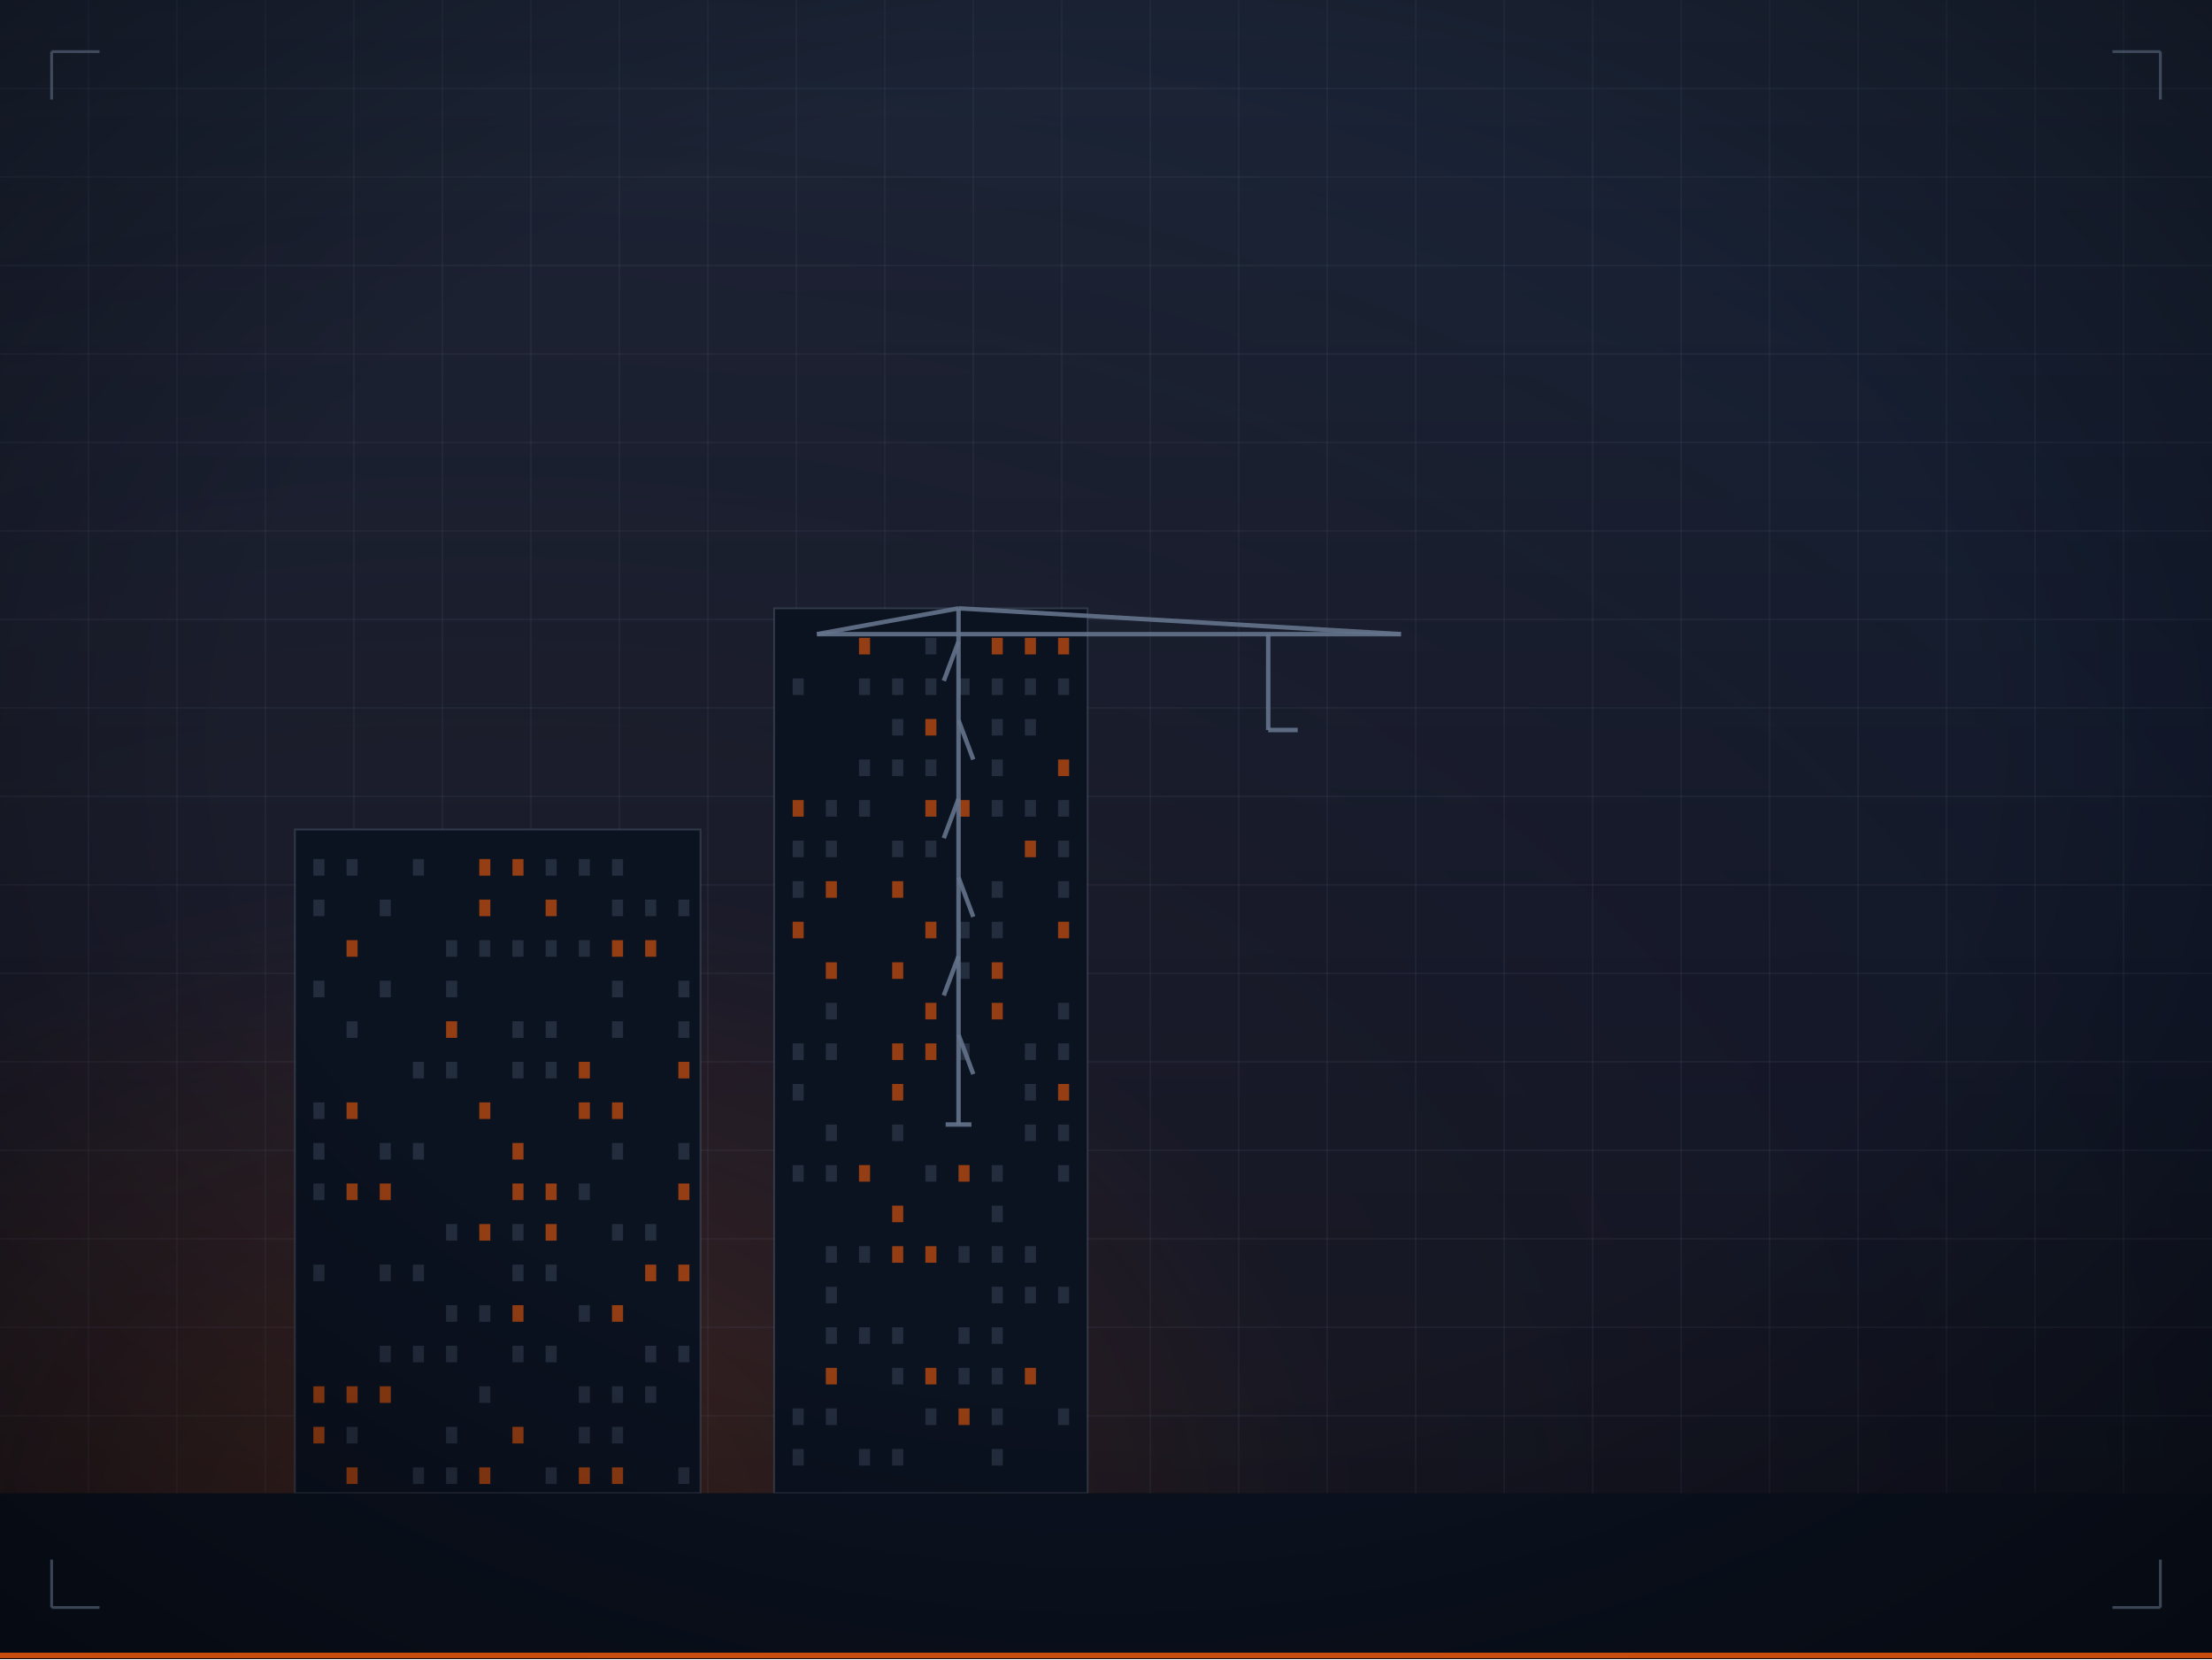
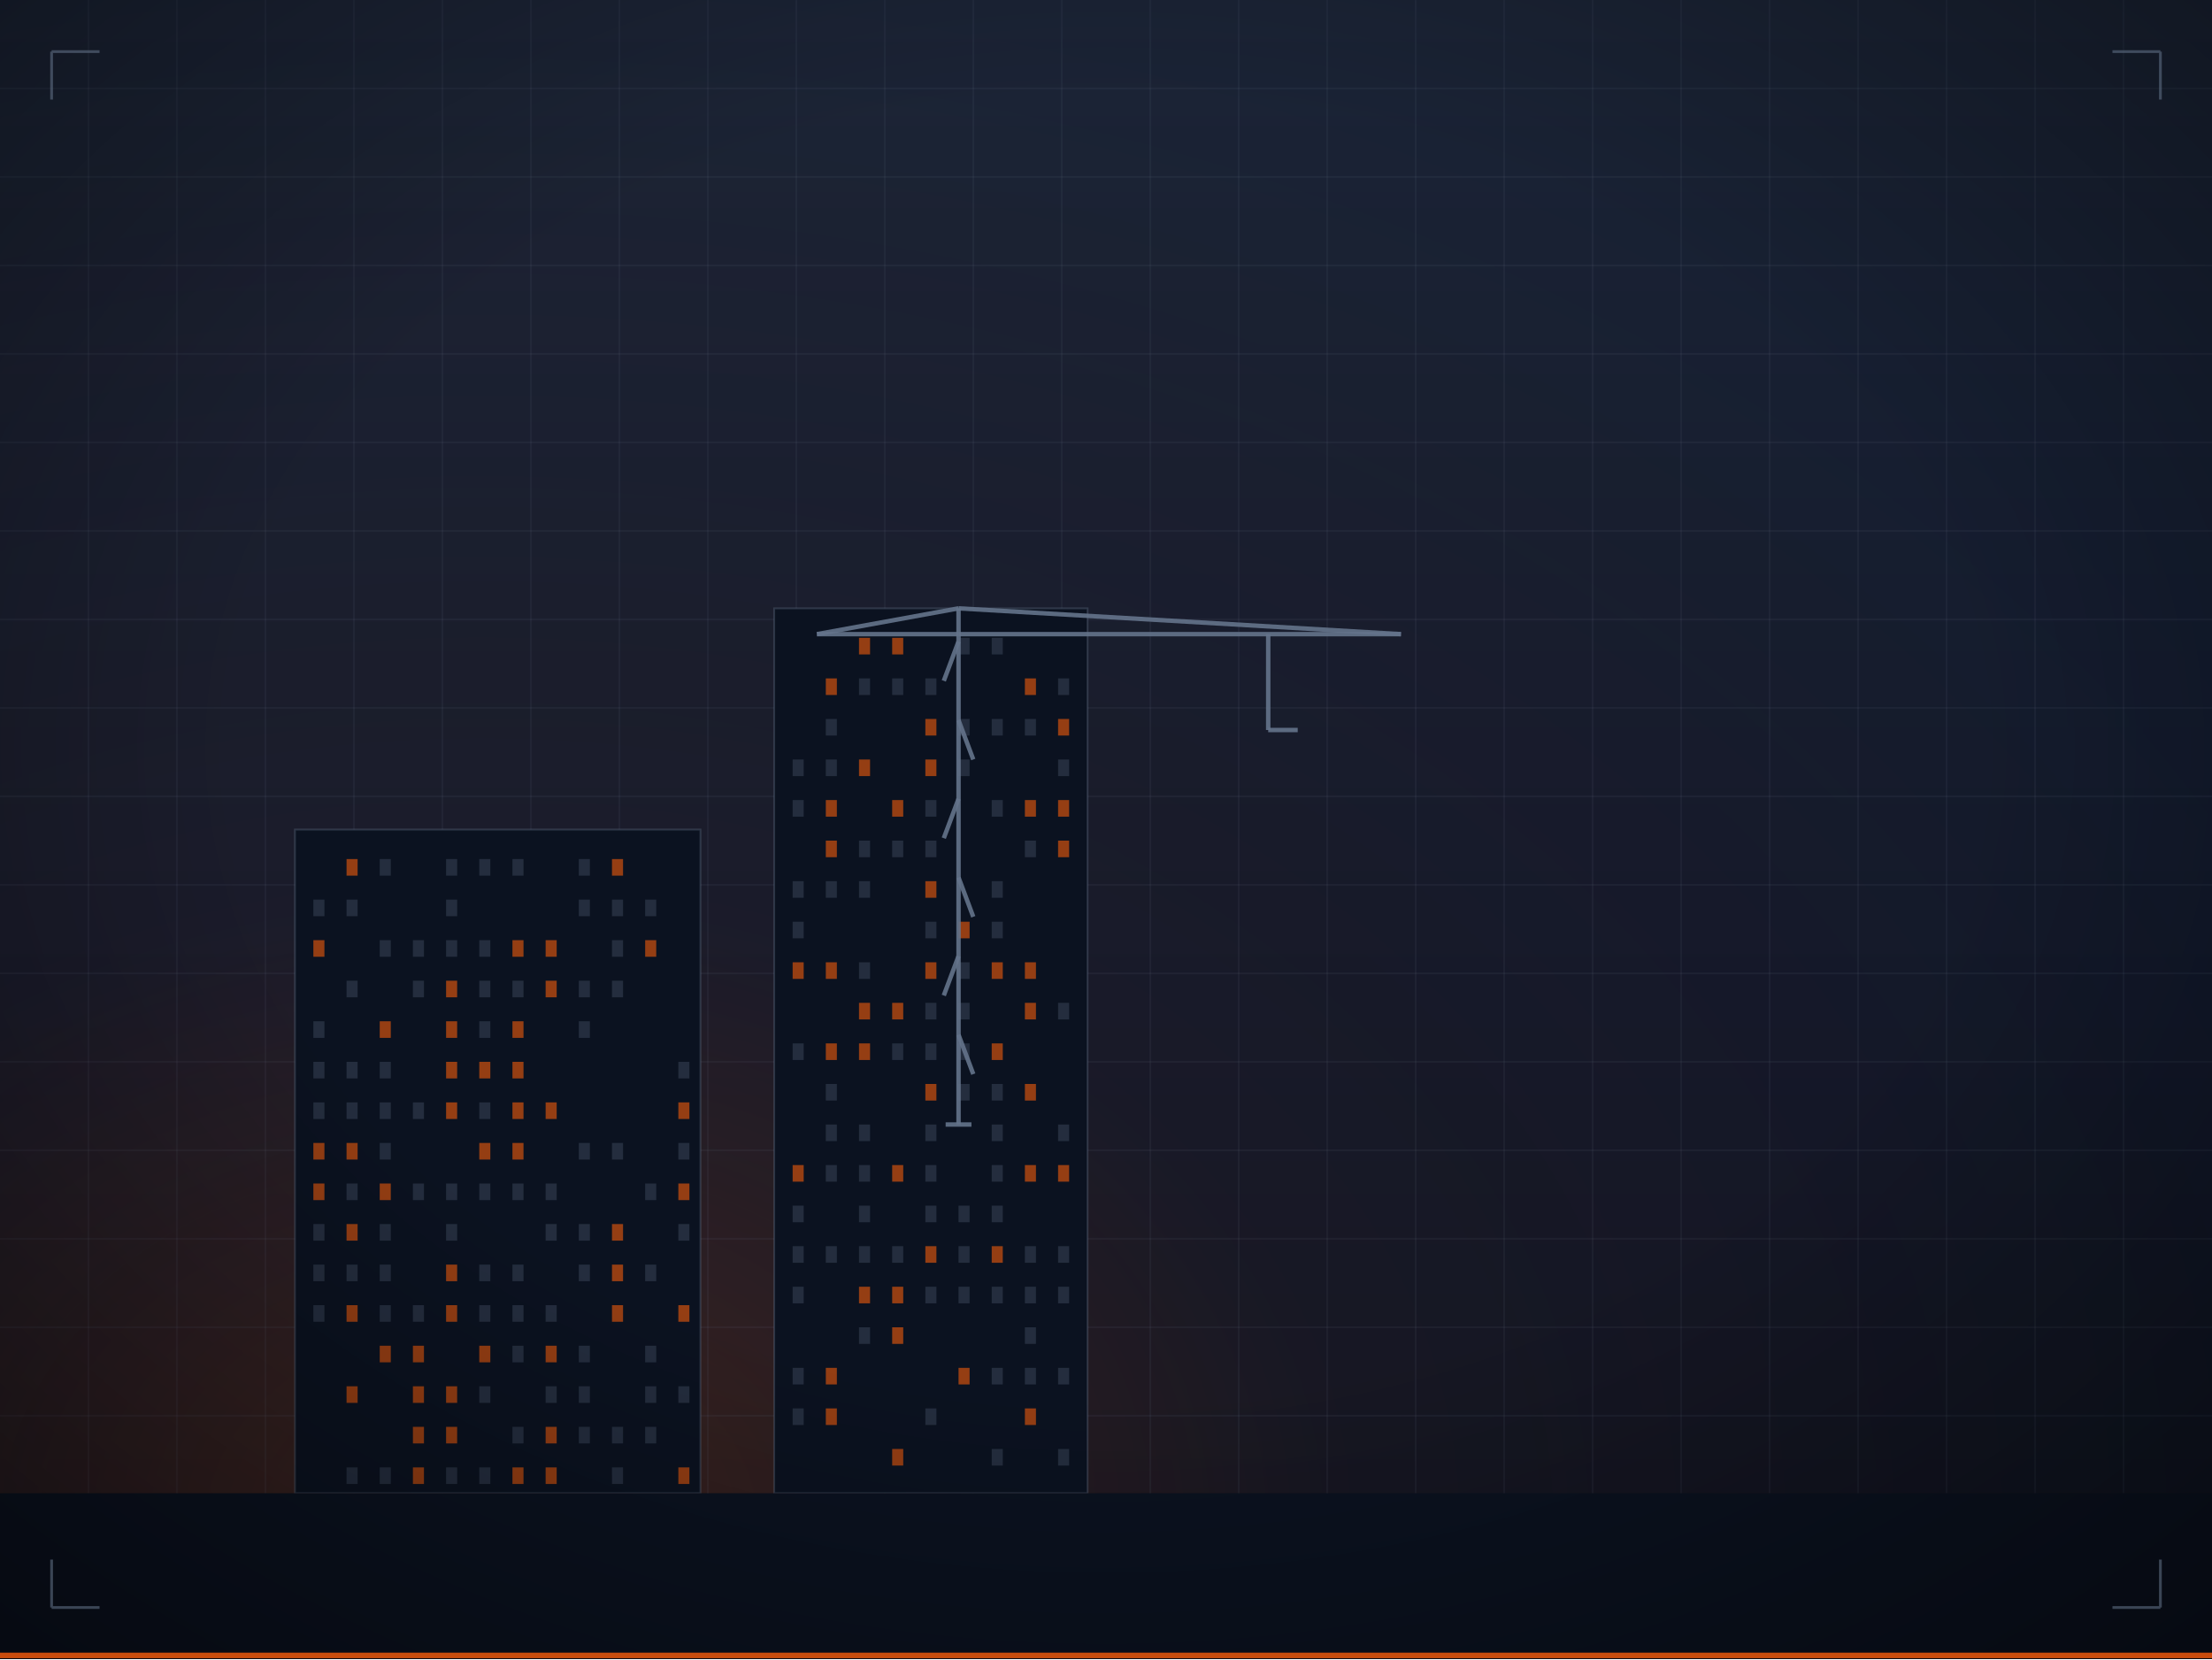
<svg xmlns="http://www.w3.org/2000/svg" width="1200" height="900" viewBox="0 0 1200 900" preserveAspectRatio="xMidYMid slice">
  <defs>
    <linearGradient id="skyt0" x1="0" y1="0" x2="0" y2="1">
      <stop offset="0" stop-color="#1B2436" />
      <stop offset="0.6" stop-color="#0F172A" />
      <stop offset="1" stop-color="#0B1220" />
    </linearGradient>
    <radialGradient id="glowt0" cx="0.22" cy="0.92" r="0.95">
      <stop offset="0" stop-color="#EA580C" stop-opacity="0.22" />
      <stop offset="0.4" stop-color="#EA580C" stop-opacity="0.05" />
      <stop offset="1" stop-color="#EA580C" stop-opacity="0" />
    </radialGradient>
    <radialGradient id="vigt0" cx="0.5" cy="0.45" r="0.78">
      <stop offset="0.5" stop-color="#000000" stop-opacity="0" />
      <stop offset="1" stop-color="#000000" stop-opacity="0.5" />
    </radialGradient>
  </defs>
  <rect width="1200" height="900" fill="url(#skyt0)" />
  <rect width="1200" height="900" fill="url(#glowt0)" />
  <g stroke="#64748B" stroke-opacity="0.1">
    <line x1="48" y1="0" x2="48" y2="900" />
    <line x1="96" y1="0" x2="96" y2="900" />
    <line x1="144" y1="0" x2="144" y2="900" />
    <line x1="192" y1="0" x2="192" y2="900" />
    <line x1="240" y1="0" x2="240" y2="900" />
    <line x1="288" y1="0" x2="288" y2="900" />
    <line x1="336" y1="0" x2="336" y2="900" />
    <line x1="384" y1="0" x2="384" y2="900" />
    <line x1="432" y1="0" x2="432" y2="900" />
    <line x1="480" y1="0" x2="480" y2="900" />
    <line x1="528" y1="0" x2="528" y2="900" />
    <line x1="576" y1="0" x2="576" y2="900" />
    <line x1="624" y1="0" x2="624" y2="900" />
    <line x1="672" y1="0" x2="672" y2="900" />
    <line x1="720" y1="0" x2="720" y2="900" />
    <line x1="768" y1="0" x2="768" y2="900" />
    <line x1="816" y1="0" x2="816" y2="900" />
    <line x1="864" y1="0" x2="864" y2="900" />
    <line x1="912" y1="0" x2="912" y2="900" />
    <line x1="960" y1="0" x2="960" y2="900" />
    <line x1="1008" y1="0" x2="1008" y2="900" />
    <line x1="1056" y1="0" x2="1056" y2="900" />
    <line x1="1104" y1="0" x2="1104" y2="900" />
    <line x1="1152" y1="0" x2="1152" y2="900" />
    <line x1="0" y1="48" x2="1200" y2="48" />
    <line x1="0" y1="96" x2="1200" y2="96" />
    <line x1="0" y1="144" x2="1200" y2="144" />
    <line x1="0" y1="192" x2="1200" y2="192" />
    <line x1="0" y1="240" x2="1200" y2="240" />
    <line x1="0" y1="288" x2="1200" y2="288" />
    <line x1="0" y1="336" x2="1200" y2="336" />
    <line x1="0" y1="384" x2="1200" y2="384" />
    <line x1="0" y1="432" x2="1200" y2="432" />
    <line x1="0" y1="480" x2="1200" y2="480" />
    <line x1="0" y1="528" x2="1200" y2="528" />
    <line x1="0" y1="576" x2="1200" y2="576" />
    <line x1="0" y1="624" x2="1200" y2="624" />
    <line x1="0" y1="672" x2="1200" y2="672" />
    <line x1="0" y1="720" x2="1200" y2="720" />
    <line x1="0" y1="768" x2="1200" y2="768" />
    <line x1="0" y1="816" x2="1200" y2="816" />
    <line x1="0" y1="864" x2="1200" y2="864" />
  </g>
  <g opacity="1">
    <rect x="160" y="450" width="220" height="360" fill="#0B1220" stroke="#64748B" stroke-opacity="0.35" />
-     <rect x="170" y="466" width="6" height="9" fill="#64748B" opacity="0.28" />
-     <rect x="188" y="466" width="6" height="9" fill="#64748B" opacity="0.28" />
-     <rect x="224" y="466" width="6" height="9" fill="#64748B" opacity="0.28" />
-     <rect x="260" y="466" width="6" height="9" fill="#EA580C" opacity="0.62" />
-     <rect x="278" y="466" width="6" height="9" fill="#EA580C" opacity="0.62" />
-     <rect x="296" y="466" width="6" height="9" fill="#64748B" opacity="0.28" />
+     <rect x="188" y="466" width="6" height="9" fill="#EA580C" opacity="0.62" />
+     <rect x="206" y="466" width="6" height="9" fill="#64748B" opacity="0.28" />
+     <rect x="242" y="466" width="6" height="9" fill="#64748B" opacity="0.28" />
+     <rect x="260" y="466" width="6" height="9" fill="#64748B" opacity="0.28" />
+     <rect x="278" y="466" width="6" height="9" fill="#64748B" opacity="0.28" />
    <rect x="314" y="466" width="6" height="9" fill="#64748B" opacity="0.28" />
-     <rect x="332" y="466" width="6" height="9" fill="#64748B" opacity="0.28" />
+     <rect x="332" y="466" width="6" height="9" fill="#EA580C" opacity="0.62" />
    <rect x="170" y="488" width="6" height="9" fill="#64748B" opacity="0.28" />
-     <rect x="206" y="488" width="6" height="9" fill="#64748B" opacity="0.28" />
-     <rect x="260" y="488" width="6" height="9" fill="#EA580C" opacity="0.62" />
-     <rect x="296" y="488" width="6" height="9" fill="#EA580C" opacity="0.62" />
+     <rect x="188" y="488" width="6" height="9" fill="#64748B" opacity="0.28" />
+     <rect x="242" y="488" width="6" height="9" fill="#64748B" opacity="0.28" />
+     <rect x="314" y="488" width="6" height="9" fill="#64748B" opacity="0.28" />
    <rect x="332" y="488" width="6" height="9" fill="#64748B" opacity="0.28" />
    <rect x="350" y="488" width="6" height="9" fill="#64748B" opacity="0.28" />
-     <rect x="368" y="488" width="6" height="9" fill="#64748B" opacity="0.28" />
-     <rect x="188" y="510" width="6" height="9" fill="#EA580C" opacity="0.62" />
+     <rect x="170" y="510" width="6" height="9" fill="#EA580C" opacity="0.62" />
+     <rect x="206" y="510" width="6" height="9" fill="#64748B" opacity="0.28" />
+     <rect x="224" y="510" width="6" height="9" fill="#64748B" opacity="0.28" />
    <rect x="242" y="510" width="6" height="9" fill="#64748B" opacity="0.28" />
    <rect x="260" y="510" width="6" height="9" fill="#64748B" opacity="0.28" />
-     <rect x="278" y="510" width="6" height="9" fill="#64748B" opacity="0.28" />
-     <rect x="296" y="510" width="6" height="9" fill="#64748B" opacity="0.28" />
-     <rect x="314" y="510" width="6" height="9" fill="#64748B" opacity="0.28" />
-     <rect x="332" y="510" width="6" height="9" fill="#EA580C" opacity="0.62" />
+     <rect x="278" y="510" width="6" height="9" fill="#EA580C" opacity="0.62" />
+     <rect x="296" y="510" width="6" height="9" fill="#EA580C" opacity="0.62" />
+     <rect x="332" y="510" width="6" height="9" fill="#64748B" opacity="0.28" />
    <rect x="350" y="510" width="6" height="9" fill="#EA580C" opacity="0.62" />
-     <rect x="170" y="532" width="6" height="9" fill="#64748B" opacity="0.28" />
-     <rect x="206" y="532" width="6" height="9" fill="#64748B" opacity="0.28" />
-     <rect x="242" y="532" width="6" height="9" fill="#64748B" opacity="0.28" />
+     <rect x="188" y="532" width="6" height="9" fill="#64748B" opacity="0.28" />
+     <rect x="224" y="532" width="6" height="9" fill="#64748B" opacity="0.28" />
+     <rect x="242" y="532" width="6" height="9" fill="#EA580C" opacity="0.62" />
+     <rect x="260" y="532" width="6" height="9" fill="#64748B" opacity="0.28" />
+     <rect x="278" y="532" width="6" height="9" fill="#64748B" opacity="0.28" />
+     <rect x="296" y="532" width="6" height="9" fill="#EA580C" opacity="0.62" />
+     <rect x="314" y="532" width="6" height="9" fill="#64748B" opacity="0.28" />
    <rect x="332" y="532" width="6" height="9" fill="#64748B" opacity="0.28" />
-     <rect x="368" y="532" width="6" height="9" fill="#64748B" opacity="0.28" />
-     <rect x="188" y="554" width="6" height="9" fill="#64748B" opacity="0.28" />
+     <rect x="170" y="554" width="6" height="9" fill="#64748B" opacity="0.28" />
+     <rect x="206" y="554" width="6" height="9" fill="#EA580C" opacity="0.62" />
    <rect x="242" y="554" width="6" height="9" fill="#EA580C" opacity="0.62" />
-     <rect x="278" y="554" width="6" height="9" fill="#64748B" opacity="0.28" />
-     <rect x="296" y="554" width="6" height="9" fill="#64748B" opacity="0.28" />
-     <rect x="332" y="554" width="6" height="9" fill="#64748B" opacity="0.28" />
-     <rect x="368" y="554" width="6" height="9" fill="#64748B" opacity="0.28" />
-     <rect x="224" y="576" width="6" height="9" fill="#64748B" opacity="0.28" />
-     <rect x="242" y="576" width="6" height="9" fill="#64748B" opacity="0.28" />
-     <rect x="278" y="576" width="6" height="9" fill="#64748B" opacity="0.28" />
-     <rect x="296" y="576" width="6" height="9" fill="#64748B" opacity="0.28" />
-     <rect x="314" y="576" width="6" height="9" fill="#EA580C" opacity="0.62" />
-     <rect x="368" y="576" width="6" height="9" fill="#EA580C" opacity="0.62" />
+     <rect x="260" y="554" width="6" height="9" fill="#64748B" opacity="0.28" />
+     <rect x="278" y="554" width="6" height="9" fill="#EA580C" opacity="0.62" />
+     <rect x="314" y="554" width="6" height="9" fill="#64748B" opacity="0.28" />
+     <rect x="170" y="576" width="6" height="9" fill="#64748B" opacity="0.28" />
+     <rect x="188" y="576" width="6" height="9" fill="#64748B" opacity="0.28" />
+     <rect x="206" y="576" width="6" height="9" fill="#64748B" opacity="0.28" />
+     <rect x="242" y="576" width="6" height="9" fill="#EA580C" opacity="0.62" />
+     <rect x="260" y="576" width="6" height="9" fill="#EA580C" opacity="0.62" />
+     <rect x="278" y="576" width="6" height="9" fill="#EA580C" opacity="0.62" />
+     <rect x="368" y="576" width="6" height="9" fill="#64748B" opacity="0.28" />
    <rect x="170" y="598" width="6" height="9" fill="#64748B" opacity="0.28" />
-     <rect x="188" y="598" width="6" height="9" fill="#EA580C" opacity="0.62" />
-     <rect x="260" y="598" width="6" height="9" fill="#EA580C" opacity="0.62" />
-     <rect x="314" y="598" width="6" height="9" fill="#EA580C" opacity="0.62" />
-     <rect x="332" y="598" width="6" height="9" fill="#EA580C" opacity="0.62" />
-     <rect x="170" y="620" width="6" height="9" fill="#64748B" opacity="0.28" />
+     <rect x="188" y="598" width="6" height="9" fill="#64748B" opacity="0.28" />
+     <rect x="206" y="598" width="6" height="9" fill="#64748B" opacity="0.28" />
+     <rect x="224" y="598" width="6" height="9" fill="#64748B" opacity="0.28" />
+     <rect x="242" y="598" width="6" height="9" fill="#EA580C" opacity="0.62" />
+     <rect x="260" y="598" width="6" height="9" fill="#64748B" opacity="0.28" />
+     <rect x="278" y="598" width="6" height="9" fill="#EA580C" opacity="0.62" />
+     <rect x="296" y="598" width="6" height="9" fill="#EA580C" opacity="0.62" />
+     <rect x="368" y="598" width="6" height="9" fill="#EA580C" opacity="0.62" />
+     <rect x="170" y="620" width="6" height="9" fill="#EA580C" opacity="0.62" />
+     <rect x="188" y="620" width="6" height="9" fill="#EA580C" opacity="0.62" />
    <rect x="206" y="620" width="6" height="9" fill="#64748B" opacity="0.28" />
-     <rect x="224" y="620" width="6" height="9" fill="#64748B" opacity="0.28" />
+     <rect x="260" y="620" width="6" height="9" fill="#EA580C" opacity="0.62" />
    <rect x="278" y="620" width="6" height="9" fill="#EA580C" opacity="0.62" />
+     <rect x="314" y="620" width="6" height="9" fill="#64748B" opacity="0.28" />
    <rect x="332" y="620" width="6" height="9" fill="#64748B" opacity="0.28" />
    <rect x="368" y="620" width="6" height="9" fill="#64748B" opacity="0.28" />
-     <rect x="170" y="642" width="6" height="9" fill="#64748B" opacity="0.28" />
-     <rect x="188" y="642" width="6" height="9" fill="#EA580C" opacity="0.62" />
+     <rect x="170" y="642" width="6" height="9" fill="#EA580C" opacity="0.62" />
+     <rect x="188" y="642" width="6" height="9" fill="#64748B" opacity="0.28" />
    <rect x="206" y="642" width="6" height="9" fill="#EA580C" opacity="0.62" />
-     <rect x="278" y="642" width="6" height="9" fill="#EA580C" opacity="0.62" />
-     <rect x="296" y="642" width="6" height="9" fill="#EA580C" opacity="0.62" />
-     <rect x="314" y="642" width="6" height="9" fill="#64748B" opacity="0.28" />
+     <rect x="224" y="642" width="6" height="9" fill="#64748B" opacity="0.28" />
+     <rect x="242" y="642" width="6" height="9" fill="#64748B" opacity="0.28" />
+     <rect x="260" y="642" width="6" height="9" fill="#64748B" opacity="0.28" />
+     <rect x="278" y="642" width="6" height="9" fill="#64748B" opacity="0.28" />
+     <rect x="296" y="642" width="6" height="9" fill="#64748B" opacity="0.28" />
+     <rect x="350" y="642" width="6" height="9" fill="#64748B" opacity="0.28" />
    <rect x="368" y="642" width="6" height="9" fill="#EA580C" opacity="0.62" />
+     <rect x="170" y="664" width="6" height="9" fill="#64748B" opacity="0.28" />
+     <rect x="188" y="664" width="6" height="9" fill="#EA580C" opacity="0.62" />
+     <rect x="206" y="664" width="6" height="9" fill="#64748B" opacity="0.28" />
    <rect x="242" y="664" width="6" height="9" fill="#64748B" opacity="0.28" />
-     <rect x="260" y="664" width="6" height="9" fill="#EA580C" opacity="0.62" />
-     <rect x="278" y="664" width="6" height="9" fill="#64748B" opacity="0.28" />
-     <rect x="296" y="664" width="6" height="9" fill="#EA580C" opacity="0.62" />
-     <rect x="332" y="664" width="6" height="9" fill="#64748B" opacity="0.28" />
-     <rect x="350" y="664" width="6" height="9" fill="#64748B" opacity="0.28" />
+     <rect x="296" y="664" width="6" height="9" fill="#64748B" opacity="0.28" />
+     <rect x="314" y="664" width="6" height="9" fill="#64748B" opacity="0.28" />
+     <rect x="332" y="664" width="6" height="9" fill="#EA580C" opacity="0.62" />
+     <rect x="368" y="664" width="6" height="9" fill="#64748B" opacity="0.28" />
    <rect x="170" y="686" width="6" height="9" fill="#64748B" opacity="0.28" />
+     <rect x="188" y="686" width="6" height="9" fill="#64748B" opacity="0.28" />
    <rect x="206" y="686" width="6" height="9" fill="#64748B" opacity="0.28" />
-     <rect x="224" y="686" width="6" height="9" fill="#64748B" opacity="0.28" />
+     <rect x="242" y="686" width="6" height="9" fill="#EA580C" opacity="0.62" />
+     <rect x="260" y="686" width="6" height="9" fill="#64748B" opacity="0.28" />
    <rect x="278" y="686" width="6" height="9" fill="#64748B" opacity="0.28" />
-     <rect x="296" y="686" width="6" height="9" fill="#64748B" opacity="0.28" />
-     <rect x="350" y="686" width="6" height="9" fill="#EA580C" opacity="0.62" />
-     <rect x="368" y="686" width="6" height="9" fill="#EA580C" opacity="0.62" />
-     <rect x="242" y="708" width="6" height="9" fill="#64748B" opacity="0.28" />
+     <rect x="314" y="686" width="6" height="9" fill="#64748B" opacity="0.28" />
+     <rect x="332" y="686" width="6" height="9" fill="#EA580C" opacity="0.62" />
+     <rect x="350" y="686" width="6" height="9" fill="#64748B" opacity="0.28" />
+     <rect x="170" y="708" width="6" height="9" fill="#64748B" opacity="0.28" />
+     <rect x="188" y="708" width="6" height="9" fill="#EA580C" opacity="0.62" />
+     <rect x="206" y="708" width="6" height="9" fill="#64748B" opacity="0.28" />
+     <rect x="224" y="708" width="6" height="9" fill="#64748B" opacity="0.28" />
+     <rect x="242" y="708" width="6" height="9" fill="#EA580C" opacity="0.62" />
    <rect x="260" y="708" width="6" height="9" fill="#64748B" opacity="0.28" />
-     <rect x="278" y="708" width="6" height="9" fill="#EA580C" opacity="0.62" />
-     <rect x="314" y="708" width="6" height="9" fill="#64748B" opacity="0.28" />
+     <rect x="278" y="708" width="6" height="9" fill="#64748B" opacity="0.28" />
+     <rect x="296" y="708" width="6" height="9" fill="#64748B" opacity="0.28" />
    <rect x="332" y="708" width="6" height="9" fill="#EA580C" opacity="0.62" />
-     <rect x="206" y="730" width="6" height="9" fill="#64748B" opacity="0.28" />
-     <rect x="224" y="730" width="6" height="9" fill="#64748B" opacity="0.28" />
-     <rect x="242" y="730" width="6" height="9" fill="#64748B" opacity="0.28" />
+     <rect x="368" y="708" width="6" height="9" fill="#EA580C" opacity="0.62" />
+     <rect x="206" y="730" width="6" height="9" fill="#EA580C" opacity="0.62" />
+     <rect x="224" y="730" width="6" height="9" fill="#EA580C" opacity="0.62" />
+     <rect x="260" y="730" width="6" height="9" fill="#EA580C" opacity="0.62" />
    <rect x="278" y="730" width="6" height="9" fill="#64748B" opacity="0.28" />
-     <rect x="296" y="730" width="6" height="9" fill="#64748B" opacity="0.28" />
+     <rect x="296" y="730" width="6" height="9" fill="#EA580C" opacity="0.62" />
+     <rect x="314" y="730" width="6" height="9" fill="#64748B" opacity="0.28" />
    <rect x="350" y="730" width="6" height="9" fill="#64748B" opacity="0.28" />
-     <rect x="368" y="730" width="6" height="9" fill="#64748B" opacity="0.28" />
-     <rect x="170" y="752" width="6" height="9" fill="#EA580C" opacity="0.62" />
    <rect x="188" y="752" width="6" height="9" fill="#EA580C" opacity="0.62" />
-     <rect x="206" y="752" width="6" height="9" fill="#EA580C" opacity="0.62" />
+     <rect x="224" y="752" width="6" height="9" fill="#EA580C" opacity="0.62" />
+     <rect x="242" y="752" width="6" height="9" fill="#EA580C" opacity="0.62" />
    <rect x="260" y="752" width="6" height="9" fill="#64748B" opacity="0.28" />
+     <rect x="296" y="752" width="6" height="9" fill="#64748B" opacity="0.28" />
    <rect x="314" y="752" width="6" height="9" fill="#64748B" opacity="0.28" />
-     <rect x="332" y="752" width="6" height="9" fill="#64748B" opacity="0.28" />
    <rect x="350" y="752" width="6" height="9" fill="#64748B" opacity="0.28" />
-     <rect x="170" y="774" width="6" height="9" fill="#EA580C" opacity="0.62" />
-     <rect x="188" y="774" width="6" height="9" fill="#64748B" opacity="0.28" />
-     <rect x="242" y="774" width="6" height="9" fill="#64748B" opacity="0.28" />
-     <rect x="278" y="774" width="6" height="9" fill="#EA580C" opacity="0.62" />
+     <rect x="368" y="752" width="6" height="9" fill="#64748B" opacity="0.28" />
+     <rect x="224" y="774" width="6" height="9" fill="#EA580C" opacity="0.62" />
+     <rect x="242" y="774" width="6" height="9" fill="#EA580C" opacity="0.62" />
+     <rect x="278" y="774" width="6" height="9" fill="#64748B" opacity="0.28" />
+     <rect x="296" y="774" width="6" height="9" fill="#EA580C" opacity="0.62" />
    <rect x="314" y="774" width="6" height="9" fill="#64748B" opacity="0.28" />
    <rect x="332" y="774" width="6" height="9" fill="#64748B" opacity="0.28" />
-     <rect x="188" y="796" width="6" height="9" fill="#EA580C" opacity="0.62" />
-     <rect x="224" y="796" width="6" height="9" fill="#64748B" opacity="0.28" />
+     <rect x="350" y="774" width="6" height="9" fill="#64748B" opacity="0.28" />
+     <rect x="188" y="796" width="6" height="9" fill="#64748B" opacity="0.28" />
+     <rect x="206" y="796" width="6" height="9" fill="#64748B" opacity="0.28" />
+     <rect x="224" y="796" width="6" height="9" fill="#EA580C" opacity="0.62" />
    <rect x="242" y="796" width="6" height="9" fill="#64748B" opacity="0.28" />
-     <rect x="260" y="796" width="6" height="9" fill="#EA580C" opacity="0.62" />
-     <rect x="296" y="796" width="6" height="9" fill="#64748B" opacity="0.28" />
-     <rect x="314" y="796" width="6" height="9" fill="#EA580C" opacity="0.62" />
-     <rect x="332" y="796" width="6" height="9" fill="#EA580C" opacity="0.62" />
-     <rect x="368" y="796" width="6" height="9" fill="#64748B" opacity="0.28" />
+     <rect x="260" y="796" width="6" height="9" fill="#64748B" opacity="0.28" />
+     <rect x="278" y="796" width="6" height="9" fill="#EA580C" opacity="0.62" />
+     <rect x="296" y="796" width="6" height="9" fill="#EA580C" opacity="0.62" />
+     <rect x="332" y="796" width="6" height="9" fill="#64748B" opacity="0.28" />
+     <rect x="368" y="796" width="6" height="9" fill="#EA580C" opacity="0.62" />
  </g>
  <g opacity="1">
    <rect x="420" y="330" width="170" height="480" fill="#0B1220" stroke="#64748B" stroke-opacity="0.35" />
    <rect x="466" y="346" width="6" height="9" fill="#EA580C" opacity="0.62" />
-     <rect x="502" y="346" width="6" height="9" fill="#64748B" opacity="0.28" />
-     <rect x="538" y="346" width="6" height="9" fill="#EA580C" opacity="0.62" />
-     <rect x="556" y="346" width="6" height="9" fill="#EA580C" opacity="0.62" />
-     <rect x="574" y="346" width="6" height="9" fill="#EA580C" opacity="0.62" />
-     <rect x="430" y="368" width="6" height="9" fill="#64748B" opacity="0.28" />
+     <rect x="484" y="346" width="6" height="9" fill="#EA580C" opacity="0.62" />
+     <rect x="520" y="346" width="6" height="9" fill="#64748B" opacity="0.28" />
+     <rect x="538" y="346" width="6" height="9" fill="#64748B" opacity="0.28" />
+     <rect x="448" y="368" width="6" height="9" fill="#EA580C" opacity="0.62" />
    <rect x="466" y="368" width="6" height="9" fill="#64748B" opacity="0.28" />
    <rect x="484" y="368" width="6" height="9" fill="#64748B" opacity="0.28" />
    <rect x="502" y="368" width="6" height="9" fill="#64748B" opacity="0.28" />
-     <rect x="520" y="368" width="6" height="9" fill="#64748B" opacity="0.28" />
-     <rect x="538" y="368" width="6" height="9" fill="#64748B" opacity="0.28" />
-     <rect x="556" y="368" width="6" height="9" fill="#64748B" opacity="0.28" />
+     <rect x="556" y="368" width="6" height="9" fill="#EA580C" opacity="0.62" />
    <rect x="574" y="368" width="6" height="9" fill="#64748B" opacity="0.28" />
-     <rect x="484" y="390" width="6" height="9" fill="#64748B" opacity="0.28" />
+     <rect x="448" y="390" width="6" height="9" fill="#64748B" opacity="0.28" />
    <rect x="502" y="390" width="6" height="9" fill="#EA580C" opacity="0.62" />
+     <rect x="520" y="390" width="6" height="9" fill="#64748B" opacity="0.28" />
    <rect x="538" y="390" width="6" height="9" fill="#64748B" opacity="0.28" />
    <rect x="556" y="390" width="6" height="9" fill="#64748B" opacity="0.28" />
-     <rect x="466" y="412" width="6" height="9" fill="#64748B" opacity="0.28" />
-     <rect x="484" y="412" width="6" height="9" fill="#64748B" opacity="0.28" />
-     <rect x="502" y="412" width="6" height="9" fill="#64748B" opacity="0.28" />
-     <rect x="538" y="412" width="6" height="9" fill="#64748B" opacity="0.28" />
-     <rect x="574" y="412" width="6" height="9" fill="#EA580C" opacity="0.62" />
-     <rect x="430" y="434" width="6" height="9" fill="#EA580C" opacity="0.62" />
-     <rect x="448" y="434" width="6" height="9" fill="#64748B" opacity="0.28" />
-     <rect x="466" y="434" width="6" height="9" fill="#64748B" opacity="0.28" />
-     <rect x="502" y="434" width="6" height="9" fill="#EA580C" opacity="0.62" />
-     <rect x="520" y="434" width="6" height="9" fill="#EA580C" opacity="0.62" />
+     <rect x="574" y="390" width="6" height="9" fill="#EA580C" opacity="0.62" />
+     <rect x="430" y="412" width="6" height="9" fill="#64748B" opacity="0.28" />
+     <rect x="448" y="412" width="6" height="9" fill="#64748B" opacity="0.28" />
+     <rect x="466" y="412" width="6" height="9" fill="#EA580C" opacity="0.62" />
+     <rect x="502" y="412" width="6" height="9" fill="#EA580C" opacity="0.62" />
+     <rect x="520" y="412" width="6" height="9" fill="#64748B" opacity="0.28" />
+     <rect x="574" y="412" width="6" height="9" fill="#64748B" opacity="0.28" />
+     <rect x="430" y="434" width="6" height="9" fill="#64748B" opacity="0.28" />
+     <rect x="448" y="434" width="6" height="9" fill="#EA580C" opacity="0.62" />
+     <rect x="484" y="434" width="6" height="9" fill="#EA580C" opacity="0.62" />
+     <rect x="502" y="434" width="6" height="9" fill="#64748B" opacity="0.28" />
    <rect x="538" y="434" width="6" height="9" fill="#64748B" opacity="0.28" />
-     <rect x="556" y="434" width="6" height="9" fill="#64748B" opacity="0.28" />
-     <rect x="574" y="434" width="6" height="9" fill="#64748B" opacity="0.28" />
-     <rect x="430" y="456" width="6" height="9" fill="#64748B" opacity="0.28" />
-     <rect x="448" y="456" width="6" height="9" fill="#64748B" opacity="0.28" />
+     <rect x="556" y="434" width="6" height="9" fill="#EA580C" opacity="0.62" />
+     <rect x="574" y="434" width="6" height="9" fill="#EA580C" opacity="0.62" />
+     <rect x="448" y="456" width="6" height="9" fill="#EA580C" opacity="0.62" />
+     <rect x="466" y="456" width="6" height="9" fill="#64748B" opacity="0.28" />
    <rect x="484" y="456" width="6" height="9" fill="#64748B" opacity="0.28" />
    <rect x="502" y="456" width="6" height="9" fill="#64748B" opacity="0.28" />
-     <rect x="556" y="456" width="6" height="9" fill="#EA580C" opacity="0.62" />
-     <rect x="574" y="456" width="6" height="9" fill="#64748B" opacity="0.28" />
+     <rect x="556" y="456" width="6" height="9" fill="#64748B" opacity="0.28" />
+     <rect x="574" y="456" width="6" height="9" fill="#EA580C" opacity="0.62" />
    <rect x="430" y="478" width="6" height="9" fill="#64748B" opacity="0.28" />
-     <rect x="448" y="478" width="6" height="9" fill="#EA580C" opacity="0.62" />
-     <rect x="484" y="478" width="6" height="9" fill="#EA580C" opacity="0.62" />
+     <rect x="448" y="478" width="6" height="9" fill="#64748B" opacity="0.28" />
+     <rect x="466" y="478" width="6" height="9" fill="#64748B" opacity="0.28" />
+     <rect x="502" y="478" width="6" height="9" fill="#EA580C" opacity="0.62" />
    <rect x="538" y="478" width="6" height="9" fill="#64748B" opacity="0.28" />
-     <rect x="574" y="478" width="6" height="9" fill="#64748B" opacity="0.28" />
-     <rect x="430" y="500" width="6" height="9" fill="#EA580C" opacity="0.62" />
-     <rect x="502" y="500" width="6" height="9" fill="#EA580C" opacity="0.62" />
-     <rect x="520" y="500" width="6" height="9" fill="#64748B" opacity="0.28" />
+     <rect x="430" y="500" width="6" height="9" fill="#64748B" opacity="0.28" />
+     <rect x="502" y="500" width="6" height="9" fill="#64748B" opacity="0.28" />
+     <rect x="520" y="500" width="6" height="9" fill="#EA580C" opacity="0.62" />
    <rect x="538" y="500" width="6" height="9" fill="#64748B" opacity="0.28" />
-     <rect x="574" y="500" width="6" height="9" fill="#EA580C" opacity="0.62" />
+     <rect x="430" y="522" width="6" height="9" fill="#EA580C" opacity="0.62" />
    <rect x="448" y="522" width="6" height="9" fill="#EA580C" opacity="0.62" />
-     <rect x="484" y="522" width="6" height="9" fill="#EA580C" opacity="0.62" />
+     <rect x="466" y="522" width="6" height="9" fill="#64748B" opacity="0.28" />
+     <rect x="502" y="522" width="6" height="9" fill="#EA580C" opacity="0.62" />
    <rect x="520" y="522" width="6" height="9" fill="#64748B" opacity="0.28" />
    <rect x="538" y="522" width="6" height="9" fill="#EA580C" opacity="0.62" />
-     <rect x="448" y="544" width="6" height="9" fill="#64748B" opacity="0.28" />
-     <rect x="502" y="544" width="6" height="9" fill="#EA580C" opacity="0.62" />
-     <rect x="538" y="544" width="6" height="9" fill="#EA580C" opacity="0.62" />
+     <rect x="556" y="522" width="6" height="9" fill="#EA580C" opacity="0.62" />
+     <rect x="466" y="544" width="6" height="9" fill="#EA580C" opacity="0.62" />
+     <rect x="484" y="544" width="6" height="9" fill="#EA580C" opacity="0.62" />
+     <rect x="502" y="544" width="6" height="9" fill="#64748B" opacity="0.28" />
+     <rect x="520" y="544" width="6" height="9" fill="#64748B" opacity="0.28" />
+     <rect x="556" y="544" width="6" height="9" fill="#EA580C" opacity="0.62" />
    <rect x="574" y="544" width="6" height="9" fill="#64748B" opacity="0.28" />
    <rect x="430" y="566" width="6" height="9" fill="#64748B" opacity="0.28" />
-     <rect x="448" y="566" width="6" height="9" fill="#64748B" opacity="0.28" />
-     <rect x="484" y="566" width="6" height="9" fill="#EA580C" opacity="0.62" />
-     <rect x="502" y="566" width="6" height="9" fill="#EA580C" opacity="0.62" />
+     <rect x="448" y="566" width="6" height="9" fill="#EA580C" opacity="0.62" />
+     <rect x="466" y="566" width="6" height="9" fill="#EA580C" opacity="0.62" />
+     <rect x="484" y="566" width="6" height="9" fill="#64748B" opacity="0.28" />
+     <rect x="502" y="566" width="6" height="9" fill="#64748B" opacity="0.28" />
    <rect x="520" y="566" width="6" height="9" fill="#64748B" opacity="0.28" />
-     <rect x="556" y="566" width="6" height="9" fill="#64748B" opacity="0.28" />
-     <rect x="574" y="566" width="6" height="9" fill="#64748B" opacity="0.28" />
-     <rect x="430" y="588" width="6" height="9" fill="#64748B" opacity="0.28" />
-     <rect x="484" y="588" width="6" height="9" fill="#EA580C" opacity="0.62" />
-     <rect x="556" y="588" width="6" height="9" fill="#64748B" opacity="0.28" />
-     <rect x="574" y="588" width="6" height="9" fill="#EA580C" opacity="0.62" />
+     <rect x="538" y="566" width="6" height="9" fill="#EA580C" opacity="0.62" />
+     <rect x="448" y="588" width="6" height="9" fill="#64748B" opacity="0.28" />
+     <rect x="502" y="588" width="6" height="9" fill="#EA580C" opacity="0.62" />
+     <rect x="520" y="588" width="6" height="9" fill="#64748B" opacity="0.28" />
+     <rect x="538" y="588" width="6" height="9" fill="#64748B" opacity="0.28" />
+     <rect x="556" y="588" width="6" height="9" fill="#EA580C" opacity="0.62" />
    <rect x="448" y="610" width="6" height="9" fill="#64748B" opacity="0.28" />
-     <rect x="484" y="610" width="6" height="9" fill="#64748B" opacity="0.28" />
-     <rect x="556" y="610" width="6" height="9" fill="#64748B" opacity="0.28" />
+     <rect x="466" y="610" width="6" height="9" fill="#64748B" opacity="0.28" />
+     <rect x="502" y="610" width="6" height="9" fill="#64748B" opacity="0.28" />
+     <rect x="538" y="610" width="6" height="9" fill="#64748B" opacity="0.28" />
    <rect x="574" y="610" width="6" height="9" fill="#64748B" opacity="0.28" />
-     <rect x="430" y="632" width="6" height="9" fill="#64748B" opacity="0.28" />
+     <rect x="430" y="632" width="6" height="9" fill="#EA580C" opacity="0.62" />
    <rect x="448" y="632" width="6" height="9" fill="#64748B" opacity="0.28" />
-     <rect x="466" y="632" width="6" height="9" fill="#EA580C" opacity="0.62" />
+     <rect x="466" y="632" width="6" height="9" fill="#64748B" opacity="0.28" />
+     <rect x="484" y="632" width="6" height="9" fill="#EA580C" opacity="0.62" />
    <rect x="502" y="632" width="6" height="9" fill="#64748B" opacity="0.28" />
-     <rect x="520" y="632" width="6" height="9" fill="#EA580C" opacity="0.62" />
    <rect x="538" y="632" width="6" height="9" fill="#64748B" opacity="0.28" />
-     <rect x="574" y="632" width="6" height="9" fill="#64748B" opacity="0.28" />
-     <rect x="484" y="654" width="6" height="9" fill="#EA580C" opacity="0.62" />
+     <rect x="556" y="632" width="6" height="9" fill="#EA580C" opacity="0.62" />
+     <rect x="574" y="632" width="6" height="9" fill="#EA580C" opacity="0.62" />
+     <rect x="430" y="654" width="6" height="9" fill="#64748B" opacity="0.28" />
+     <rect x="466" y="654" width="6" height="9" fill="#64748B" opacity="0.28" />
+     <rect x="502" y="654" width="6" height="9" fill="#64748B" opacity="0.28" />
+     <rect x="520" y="654" width="6" height="9" fill="#64748B" opacity="0.28" />
    <rect x="538" y="654" width="6" height="9" fill="#64748B" opacity="0.28" />
+     <rect x="430" y="676" width="6" height="9" fill="#64748B" opacity="0.28" />
    <rect x="448" y="676" width="6" height="9" fill="#64748B" opacity="0.28" />
    <rect x="466" y="676" width="6" height="9" fill="#64748B" opacity="0.28" />
-     <rect x="484" y="676" width="6" height="9" fill="#EA580C" opacity="0.62" />
+     <rect x="484" y="676" width="6" height="9" fill="#64748B" opacity="0.28" />
    <rect x="502" y="676" width="6" height="9" fill="#EA580C" opacity="0.62" />
    <rect x="520" y="676" width="6" height="9" fill="#64748B" opacity="0.28" />
-     <rect x="538" y="676" width="6" height="9" fill="#64748B" opacity="0.28" />
+     <rect x="538" y="676" width="6" height="9" fill="#EA580C" opacity="0.62" />
    <rect x="556" y="676" width="6" height="9" fill="#64748B" opacity="0.28" />
-     <rect x="448" y="698" width="6" height="9" fill="#64748B" opacity="0.28" />
+     <rect x="574" y="676" width="6" height="9" fill="#64748B" opacity="0.28" />
+     <rect x="430" y="698" width="6" height="9" fill="#64748B" opacity="0.28" />
+     <rect x="466" y="698" width="6" height="9" fill="#EA580C" opacity="0.62" />
+     <rect x="484" y="698" width="6" height="9" fill="#EA580C" opacity="0.62" />
+     <rect x="502" y="698" width="6" height="9" fill="#64748B" opacity="0.28" />
+     <rect x="520" y="698" width="6" height="9" fill="#64748B" opacity="0.28" />
    <rect x="538" y="698" width="6" height="9" fill="#64748B" opacity="0.28" />
    <rect x="556" y="698" width="6" height="9" fill="#64748B" opacity="0.28" />
    <rect x="574" y="698" width="6" height="9" fill="#64748B" opacity="0.28" />
-     <rect x="448" y="720" width="6" height="9" fill="#64748B" opacity="0.28" />
    <rect x="466" y="720" width="6" height="9" fill="#64748B" opacity="0.28" />
-     <rect x="484" y="720" width="6" height="9" fill="#64748B" opacity="0.28" />
-     <rect x="520" y="720" width="6" height="9" fill="#64748B" opacity="0.28" />
-     <rect x="538" y="720" width="6" height="9" fill="#64748B" opacity="0.28" />
+     <rect x="484" y="720" width="6" height="9" fill="#EA580C" opacity="0.62" />
+     <rect x="556" y="720" width="6" height="9" fill="#64748B" opacity="0.28" />
+     <rect x="430" y="742" width="6" height="9" fill="#64748B" opacity="0.28" />
    <rect x="448" y="742" width="6" height="9" fill="#EA580C" opacity="0.62" />
-     <rect x="484" y="742" width="6" height="9" fill="#64748B" opacity="0.28" />
-     <rect x="502" y="742" width="6" height="9" fill="#EA580C" opacity="0.62" />
-     <rect x="520" y="742" width="6" height="9" fill="#64748B" opacity="0.28" />
+     <rect x="520" y="742" width="6" height="9" fill="#EA580C" opacity="0.62" />
    <rect x="538" y="742" width="6" height="9" fill="#64748B" opacity="0.28" />
-     <rect x="556" y="742" width="6" height="9" fill="#EA580C" opacity="0.62" />
+     <rect x="556" y="742" width="6" height="9" fill="#64748B" opacity="0.28" />
+     <rect x="574" y="742" width="6" height="9" fill="#64748B" opacity="0.28" />
    <rect x="430" y="764" width="6" height="9" fill="#64748B" opacity="0.28" />
-     <rect x="448" y="764" width="6" height="9" fill="#64748B" opacity="0.28" />
+     <rect x="448" y="764" width="6" height="9" fill="#EA580C" opacity="0.62" />
    <rect x="502" y="764" width="6" height="9" fill="#64748B" opacity="0.28" />
-     <rect x="520" y="764" width="6" height="9" fill="#EA580C" opacity="0.62" />
-     <rect x="538" y="764" width="6" height="9" fill="#64748B" opacity="0.28" />
-     <rect x="574" y="764" width="6" height="9" fill="#64748B" opacity="0.28" />
-     <rect x="430" y="786" width="6" height="9" fill="#64748B" opacity="0.28" />
-     <rect x="466" y="786" width="6" height="9" fill="#64748B" opacity="0.28" />
-     <rect x="484" y="786" width="6" height="9" fill="#64748B" opacity="0.28" />
+     <rect x="556" y="764" width="6" height="9" fill="#EA580C" opacity="0.62" />
+     <rect x="484" y="786" width="6" height="9" fill="#EA580C" opacity="0.62" />
    <rect x="538" y="786" width="6" height="9" fill="#64748B" opacity="0.28" />
+     <rect x="574" y="786" width="6" height="9" fill="#64748B" opacity="0.28" />
  </g>
  <g stroke="#64748B" stroke-width="2.4" fill="none" stroke-opacity="0.9">
    <line x1="520" y1="610" x2="520" y2="330" />
    <line x1="513" y1="610" x2="527" y2="610" />
    <line x1="520" y1="344" x2="760" y2="344" />
    <line x1="520" y1="344" x2="443.2" y2="344" />
    <line x1="520" y1="330" x2="760" y2="344" />
    <line x1="520" y1="330" x2="443.2" y2="344" />
    <line x1="688" y1="344" x2="688" y2="396" />
    <line x1="688" y1="396" x2="704" y2="396" />
    <line x1="520" y1="348" x2="512" y2="369.333" />
    <line x1="520" y1="390.667" x2="528" y2="412" />
    <line x1="520" y1="433.333" x2="512" y2="454.667" />
    <line x1="520" y1="476" x2="528" y2="497.333" />
    <line x1="520" y1="518.667" x2="512" y2="540" />
    <line x1="520" y1="561.333" x2="528" y2="582.667" />
  </g>
  <rect x="0" y="810" width="1200" height="90" fill="#0B1220" />
  <rect width="1200" height="900" fill="url(#vigt0)" />
  <line x1="0" y1="898" x2="1200" y2="898" stroke="#EA580C" stroke-width="3" stroke-opacity="0.85" />
  <g stroke="#64748B" stroke-width="1.5" stroke-opacity="0.55">
    <path d="M28 28 h26 M28 28 v26" />
    <path d="M1172 28 h-26 M1172 28 v26" />
    <path d="M28 872 h26 M28 872 v-26" />
    <path d="M1172 872 h-26 M1172 872 v-26" />
  </g>
</svg>
